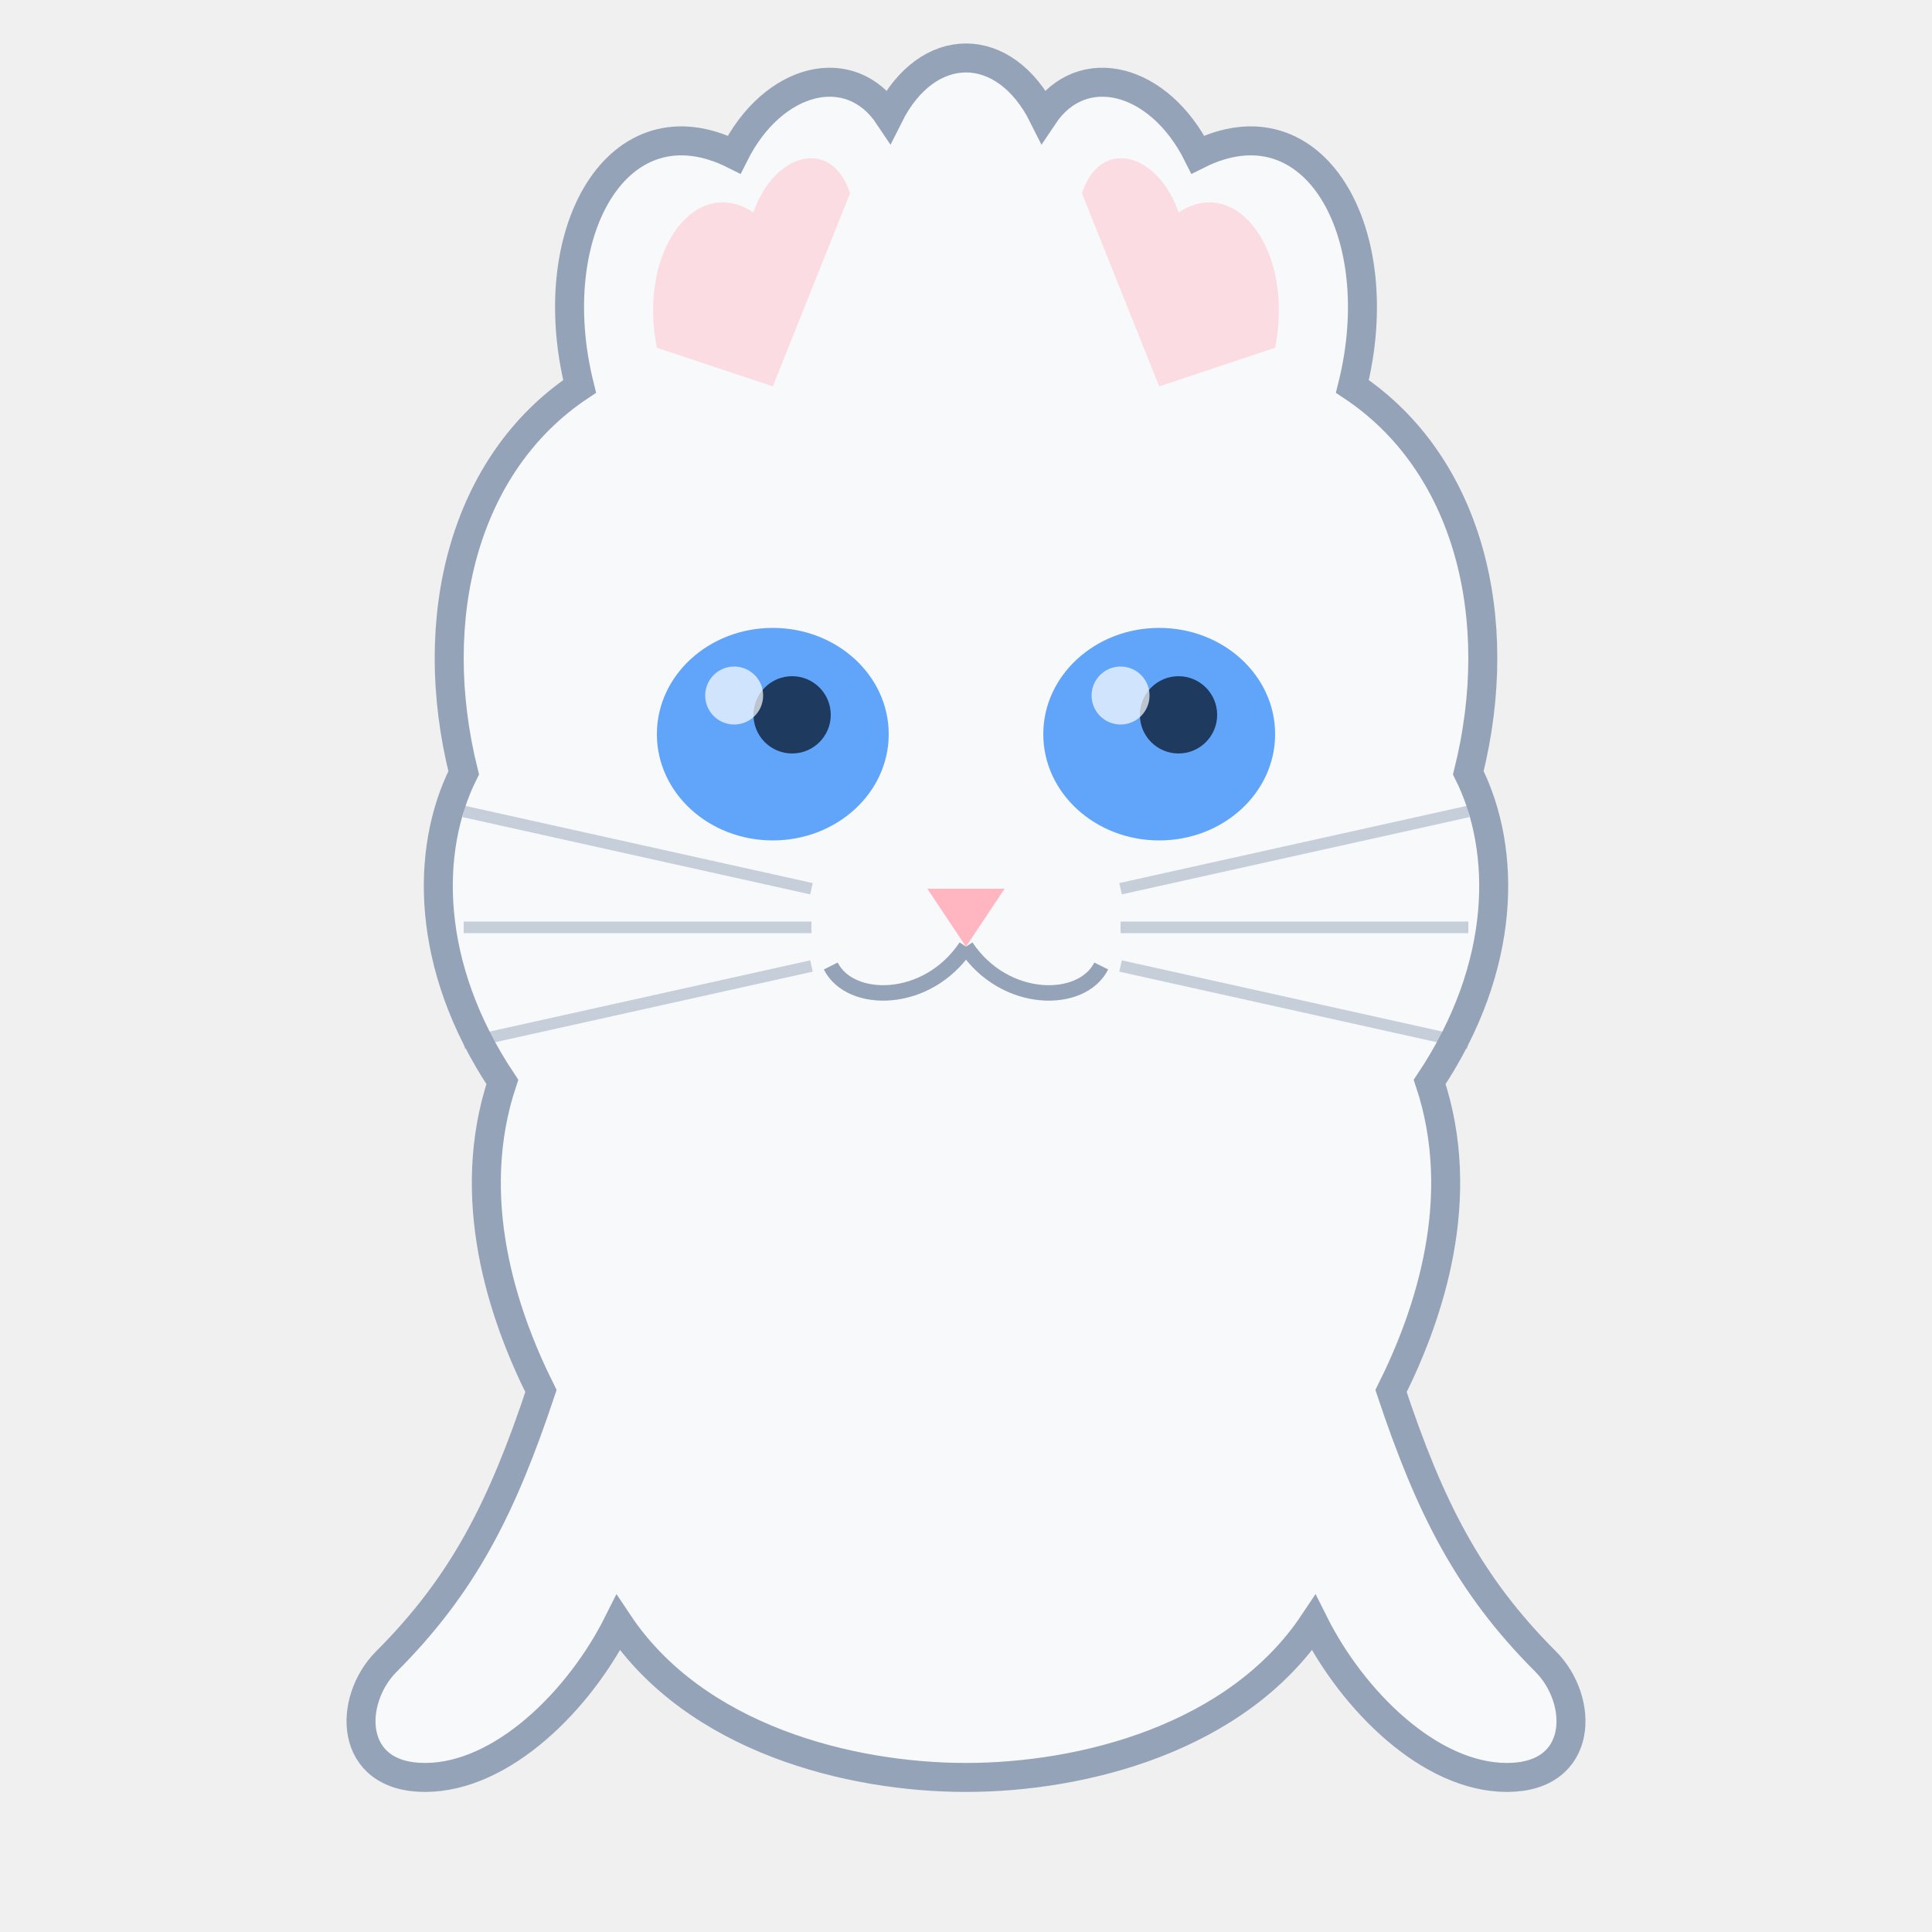
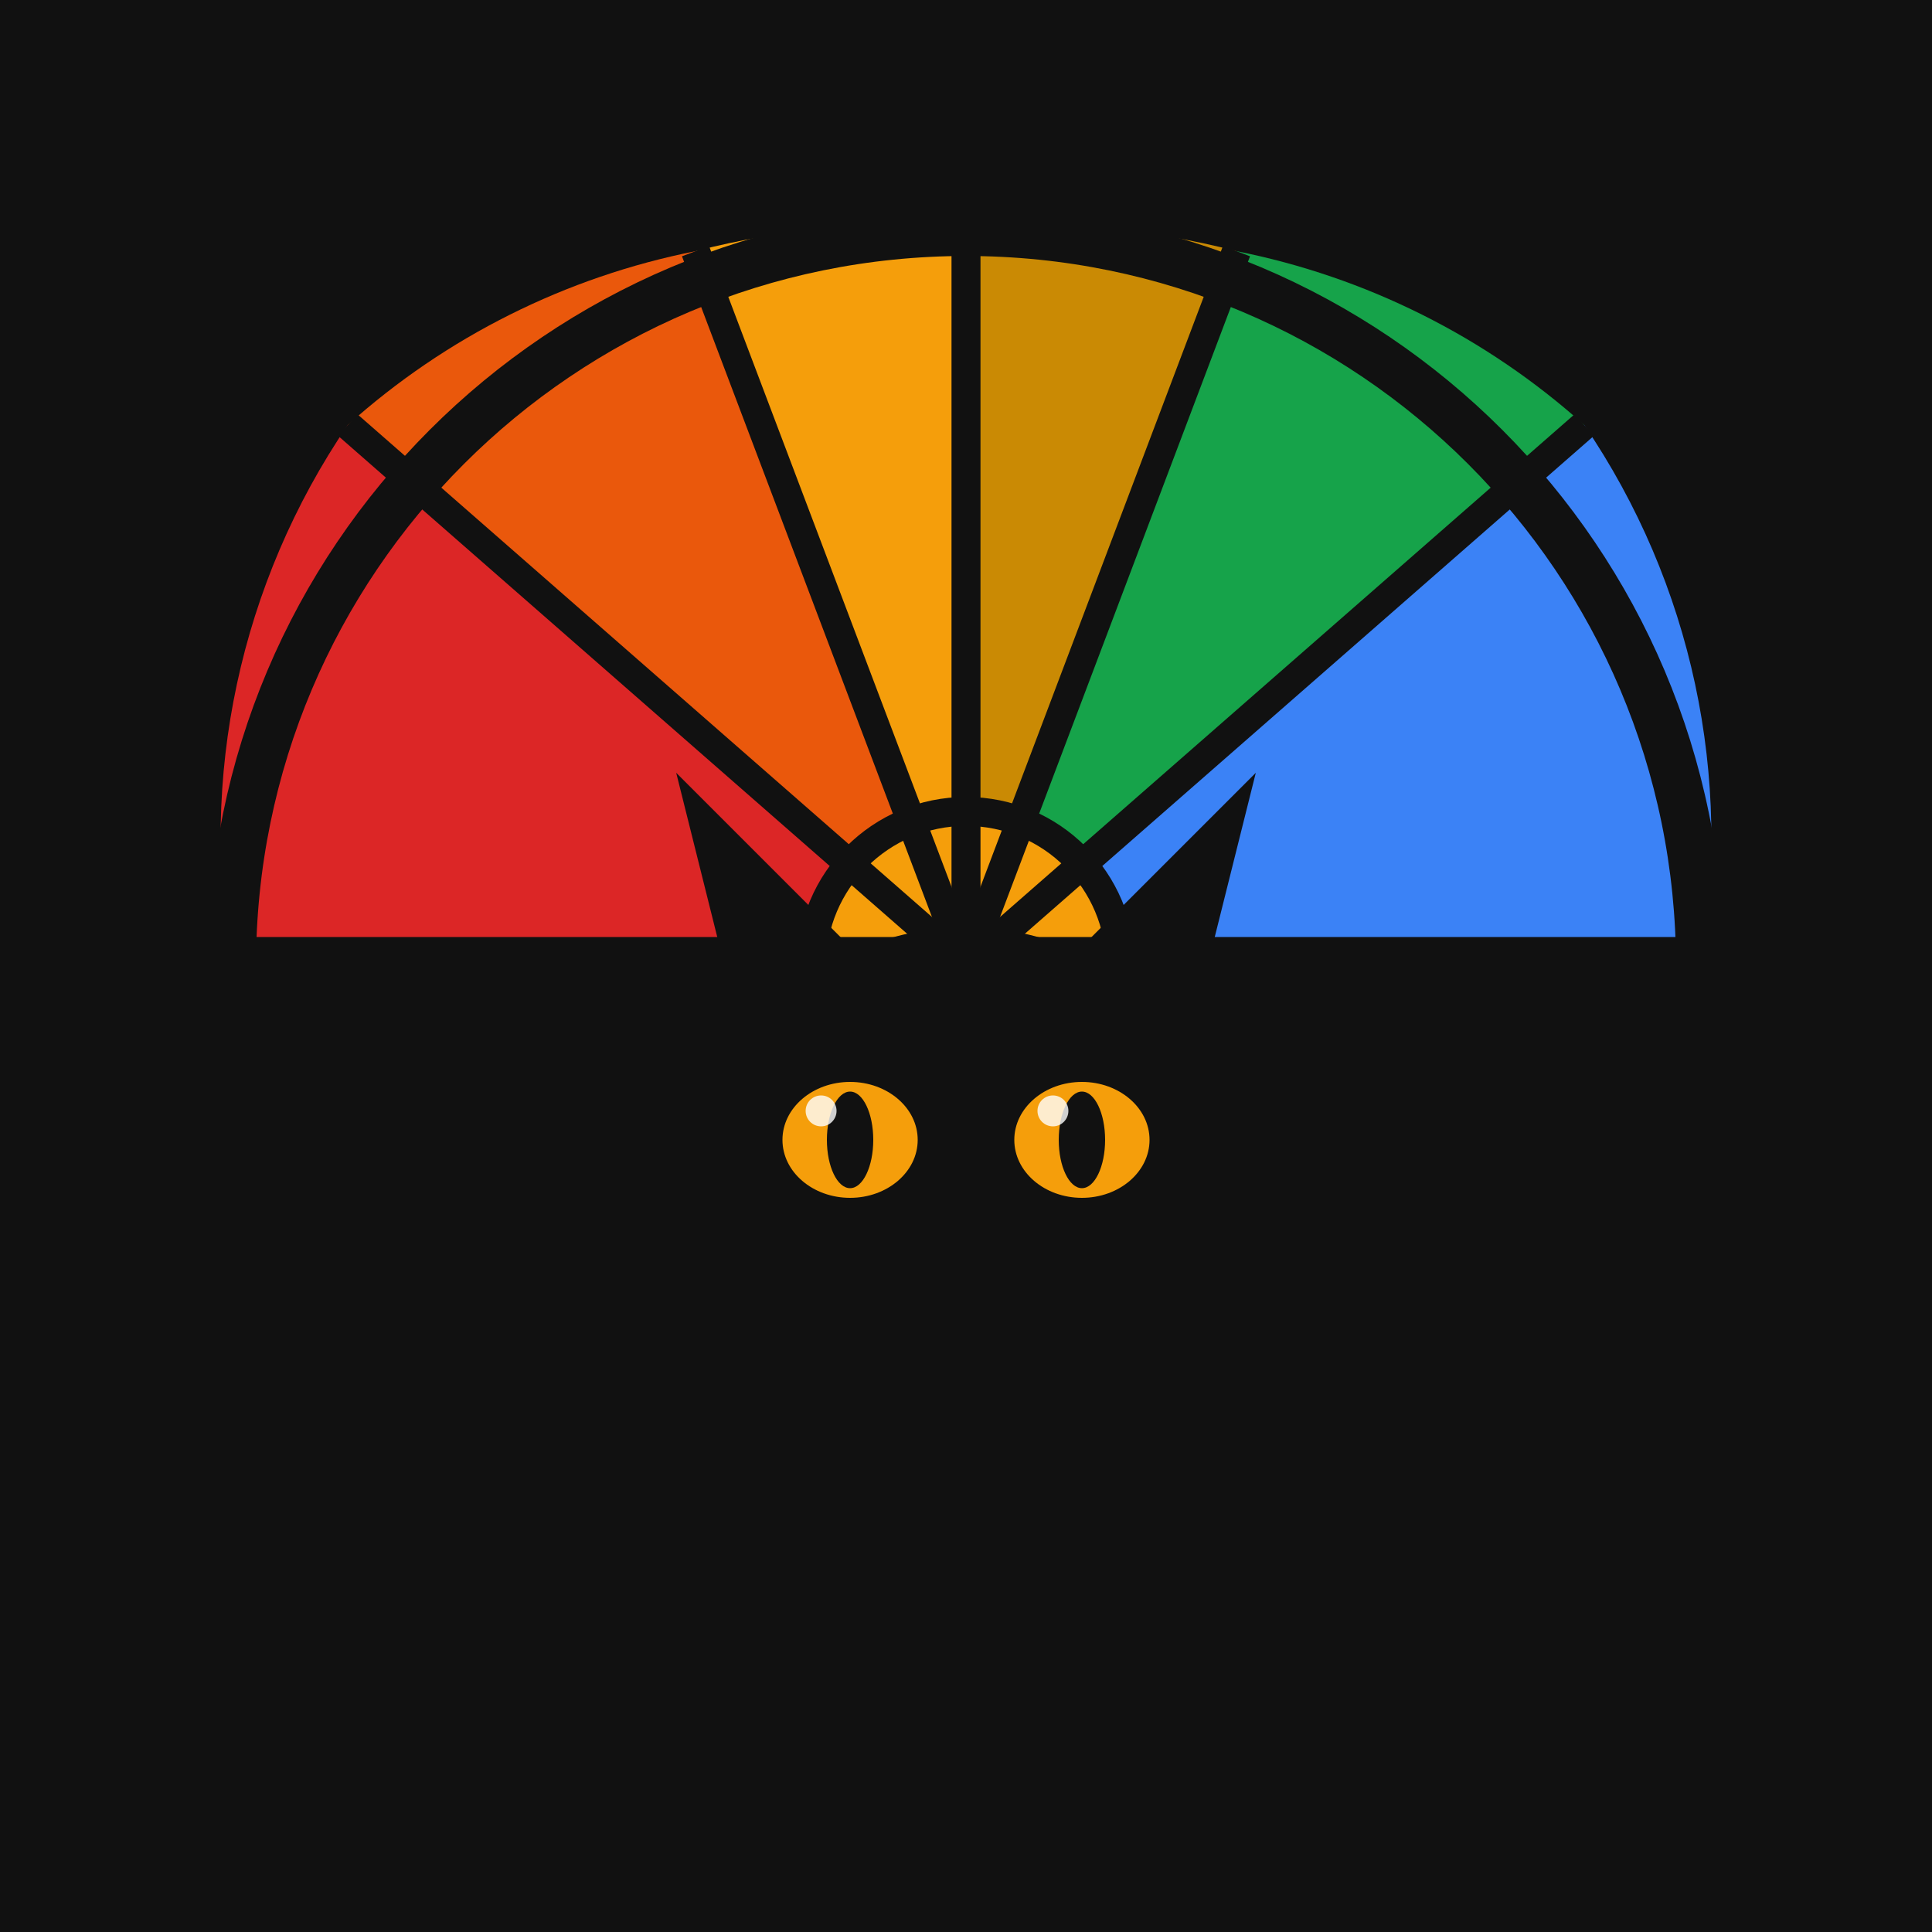
- <svg xmlns="http://www.w3.org/2000/svg" viewBox="0 0 100 100" fill="none">
-   <path d="     M 30 20     C 28 12, 32 5, 38 8     C 40 4, 44 3, 46 6     C 48 2, 52 2, 54 6     C 56 3, 60 4, 62 8     C 68 5, 72 12, 70 20     C 76 24, 78 32, 76 40     C 78 44, 78 50, 74 56     C 76 62, 74 68, 72 72     C 74 78, 76 82, 80 86     C 82 88, 82 92, 78 92     C 74 92, 70 88, 68 84     C 64 90, 56 92, 50 92     C 44 92, 36 90, 32 84     C 30 88, 26 92, 22 92     C 18 92, 18 88, 20 86     C 24 82, 26 78, 28 72     C 26 68, 24 62, 26 56     C 22 50, 22 44, 24 40     C 22 32, 24 24, 30 20     Z   " fill="#F8F9FA" stroke="#94A3B8" stroke-width="1.5" />
-   <path d="M 34 18 C 33 13, 36 9, 39 11 C 40 8, 43 7, 44 10 L 40 20 Z" fill="#FFC0CB" opacity="0.5" />
-   <path d="M 66 18 C 67 13, 64 9, 61 11 C 60 8, 57 7, 56 10 L 60 20 Z" fill="#FFC0CB" opacity="0.5" />
-   <ellipse cx="40" cy="38" rx="6" ry="5.5" fill="#60A5FA" />
-   <ellipse cx="41" cy="37" rx="2" ry="2" fill="#1E3A5F" />
-   <circle cx="38" cy="36" r="1.5" fill="white" opacity="0.7" />
-   <ellipse cx="60" cy="38" rx="6" ry="5.5" fill="#60A5FA" />
-   <ellipse cx="61" cy="37" rx="2" ry="2" fill="#1E3A5F" />
-   <circle cx="58" cy="36" r="1.5" fill="white" opacity="0.7" />
-   <path d="M 48 46 L 50 49 L 52 46 Z" fill="#FFB6C1" />
-   <path d="M 50 49 C 48 52, 44 52, 43 50" stroke="#94A3B8" stroke-width="0.8" fill="none" />
-   <path d="M 50 49 C 52 52, 56 52, 57 50" stroke="#94A3B8" stroke-width="0.8" fill="none" />
-   <line x1="42" y1="46" x2="24" y2="42" stroke="#94A3B8" stroke-width="0.6" opacity="0.5" />
-   <line x1="42" y1="48" x2="24" y2="48" stroke="#94A3B8" stroke-width="0.6" opacity="0.5" />
-   <line x1="42" y1="50" x2="24" y2="54" stroke="#94A3B8" stroke-width="0.6" opacity="0.5" />
-   <line x1="58" y1="46" x2="76" y2="42" stroke="#94A3B8" stroke-width="0.6" opacity="0.5" />
-   <line x1="58" y1="48" x2="76" y2="48" stroke="#94A3B8" stroke-width="0.6" opacity="0.5" />
-   <line x1="58" y1="50" x2="76" y2="54" stroke="#94A3B8" stroke-width="0.6" opacity="0.5" />
+ <svg xmlns="http://www.w3.org/2000/svg" viewBox="0 0 100 100">
+   <defs>
+     <clipPath id="semi-top">
+       <rect x="0" y="0" width="100" height="50" />
+     </clipPath>
+   </defs>
+   <rect width="100" height="100" fill="#111111" />
+   <circle cx="50" cy="50" r="38" fill="#1a1008" clip-path="url(#semi-top)" />
+   <path d="M50,50 L18,22 A38,38 0 0,1 36,13 Z" fill="#EA580C" clip-path="url(#semi-top)" />
+   <path d="M50,50 L36,13 A38,38 0 0,1 50,12 Z" fill="#F59E0B" clip-path="url(#semi-top)" />
+   <path d="M50,50 L50,12 A38,38 0 0,1 64,13 Z" fill="#CA8A04" clip-path="url(#semi-top)" />
+   <path d="M50,50 L64,13 A38,38 0 0,1 82,22 Z" fill="#16A34A" clip-path="url(#semi-top)" />
+   <path d="M50,50 L82,22 A38,38 0 0,1 88,50 Z" fill="#3B82F6" clip-path="url(#semi-top)" />
+   <path d="M50,50 L12,50 A38,38 0 0,1 18,22 Z" fill="#DC2626" clip-path="url(#semi-top)" />
+   <circle cx="50" cy="50" r="8" fill="#F59E0B" clip-path="url(#semi-top)" />
+   <circle cx="50" cy="50" r="8" fill="none" stroke="#111111" stroke-width="1.5" clip-path="url(#semi-top)" />
+   <line x1="50" y1="50" x2="18" y2="22" stroke="#111111" stroke-width="1.5" clip-path="url(#semi-top)" />
+   <line x1="50" y1="50" x2="36" y2="13" stroke="#111111" stroke-width="1.5" clip-path="url(#semi-top)" />
+   <line x1="50" y1="50" x2="50" y2="12" stroke="#111111" stroke-width="1.5" clip-path="url(#semi-top)" />
+   <line x1="50" y1="50" x2="64" y2="13" stroke="#111111" stroke-width="1.5" clip-path="url(#semi-top)" />
+   <line x1="50" y1="50" x2="82" y2="22" stroke="#111111" stroke-width="1.5" clip-path="url(#semi-top)" />
+   <line x1="50" y1="50" x2="88" y2="50" stroke="#111111" stroke-width="1.5" clip-path="url(#semi-top)" />
+   <line x1="50" y1="50" x2="12" y2="50" stroke="#111111" stroke-width="1.5" clip-path="url(#semi-top)" />
+   <circle cx="50" cy="50" r="38" fill="none" stroke="#111111" stroke-width="2.5" clip-path="url(#semi-top)" />
+   <rect x="10" y="48.5" width="80" height="3" fill="#111111" />
+   <ellipse cx="50" cy="79" rx="16" ry="14" fill="#111111" />
+   <ellipse cx="50" cy="60" rx="13" ry="12" fill="#111111" />
+   <polygon points="38,52 35,40 45,50" fill="#111111" />
+   <polygon points="62,52 65,40 55,50" fill="#111111" />
+   <path d="M 36 88 Q 22 92 20 80 Q 18 68 32 70" fill="none" stroke="#111111" stroke-width="5" stroke-linecap="round" />
+   <ellipse cx="44" cy="59" rx="3.5" ry="3" fill="#F59E0B" />
+   <ellipse cx="56" cy="59" rx="3.5" ry="3" fill="#F59E0B" />
+   <ellipse cx="44" cy="59" rx="1.2" ry="2.5" fill="#111111" />
+   <ellipse cx="56" cy="59" rx="1.2" ry="2.5" fill="#111111" />
+   <circle cx="42.5" cy="57.5" r="0.8" fill="white" opacity="0.8" />
+   <circle cx="54.5" cy="57.5" r="0.8" fill="white" opacity="0.8" />
</svg>
